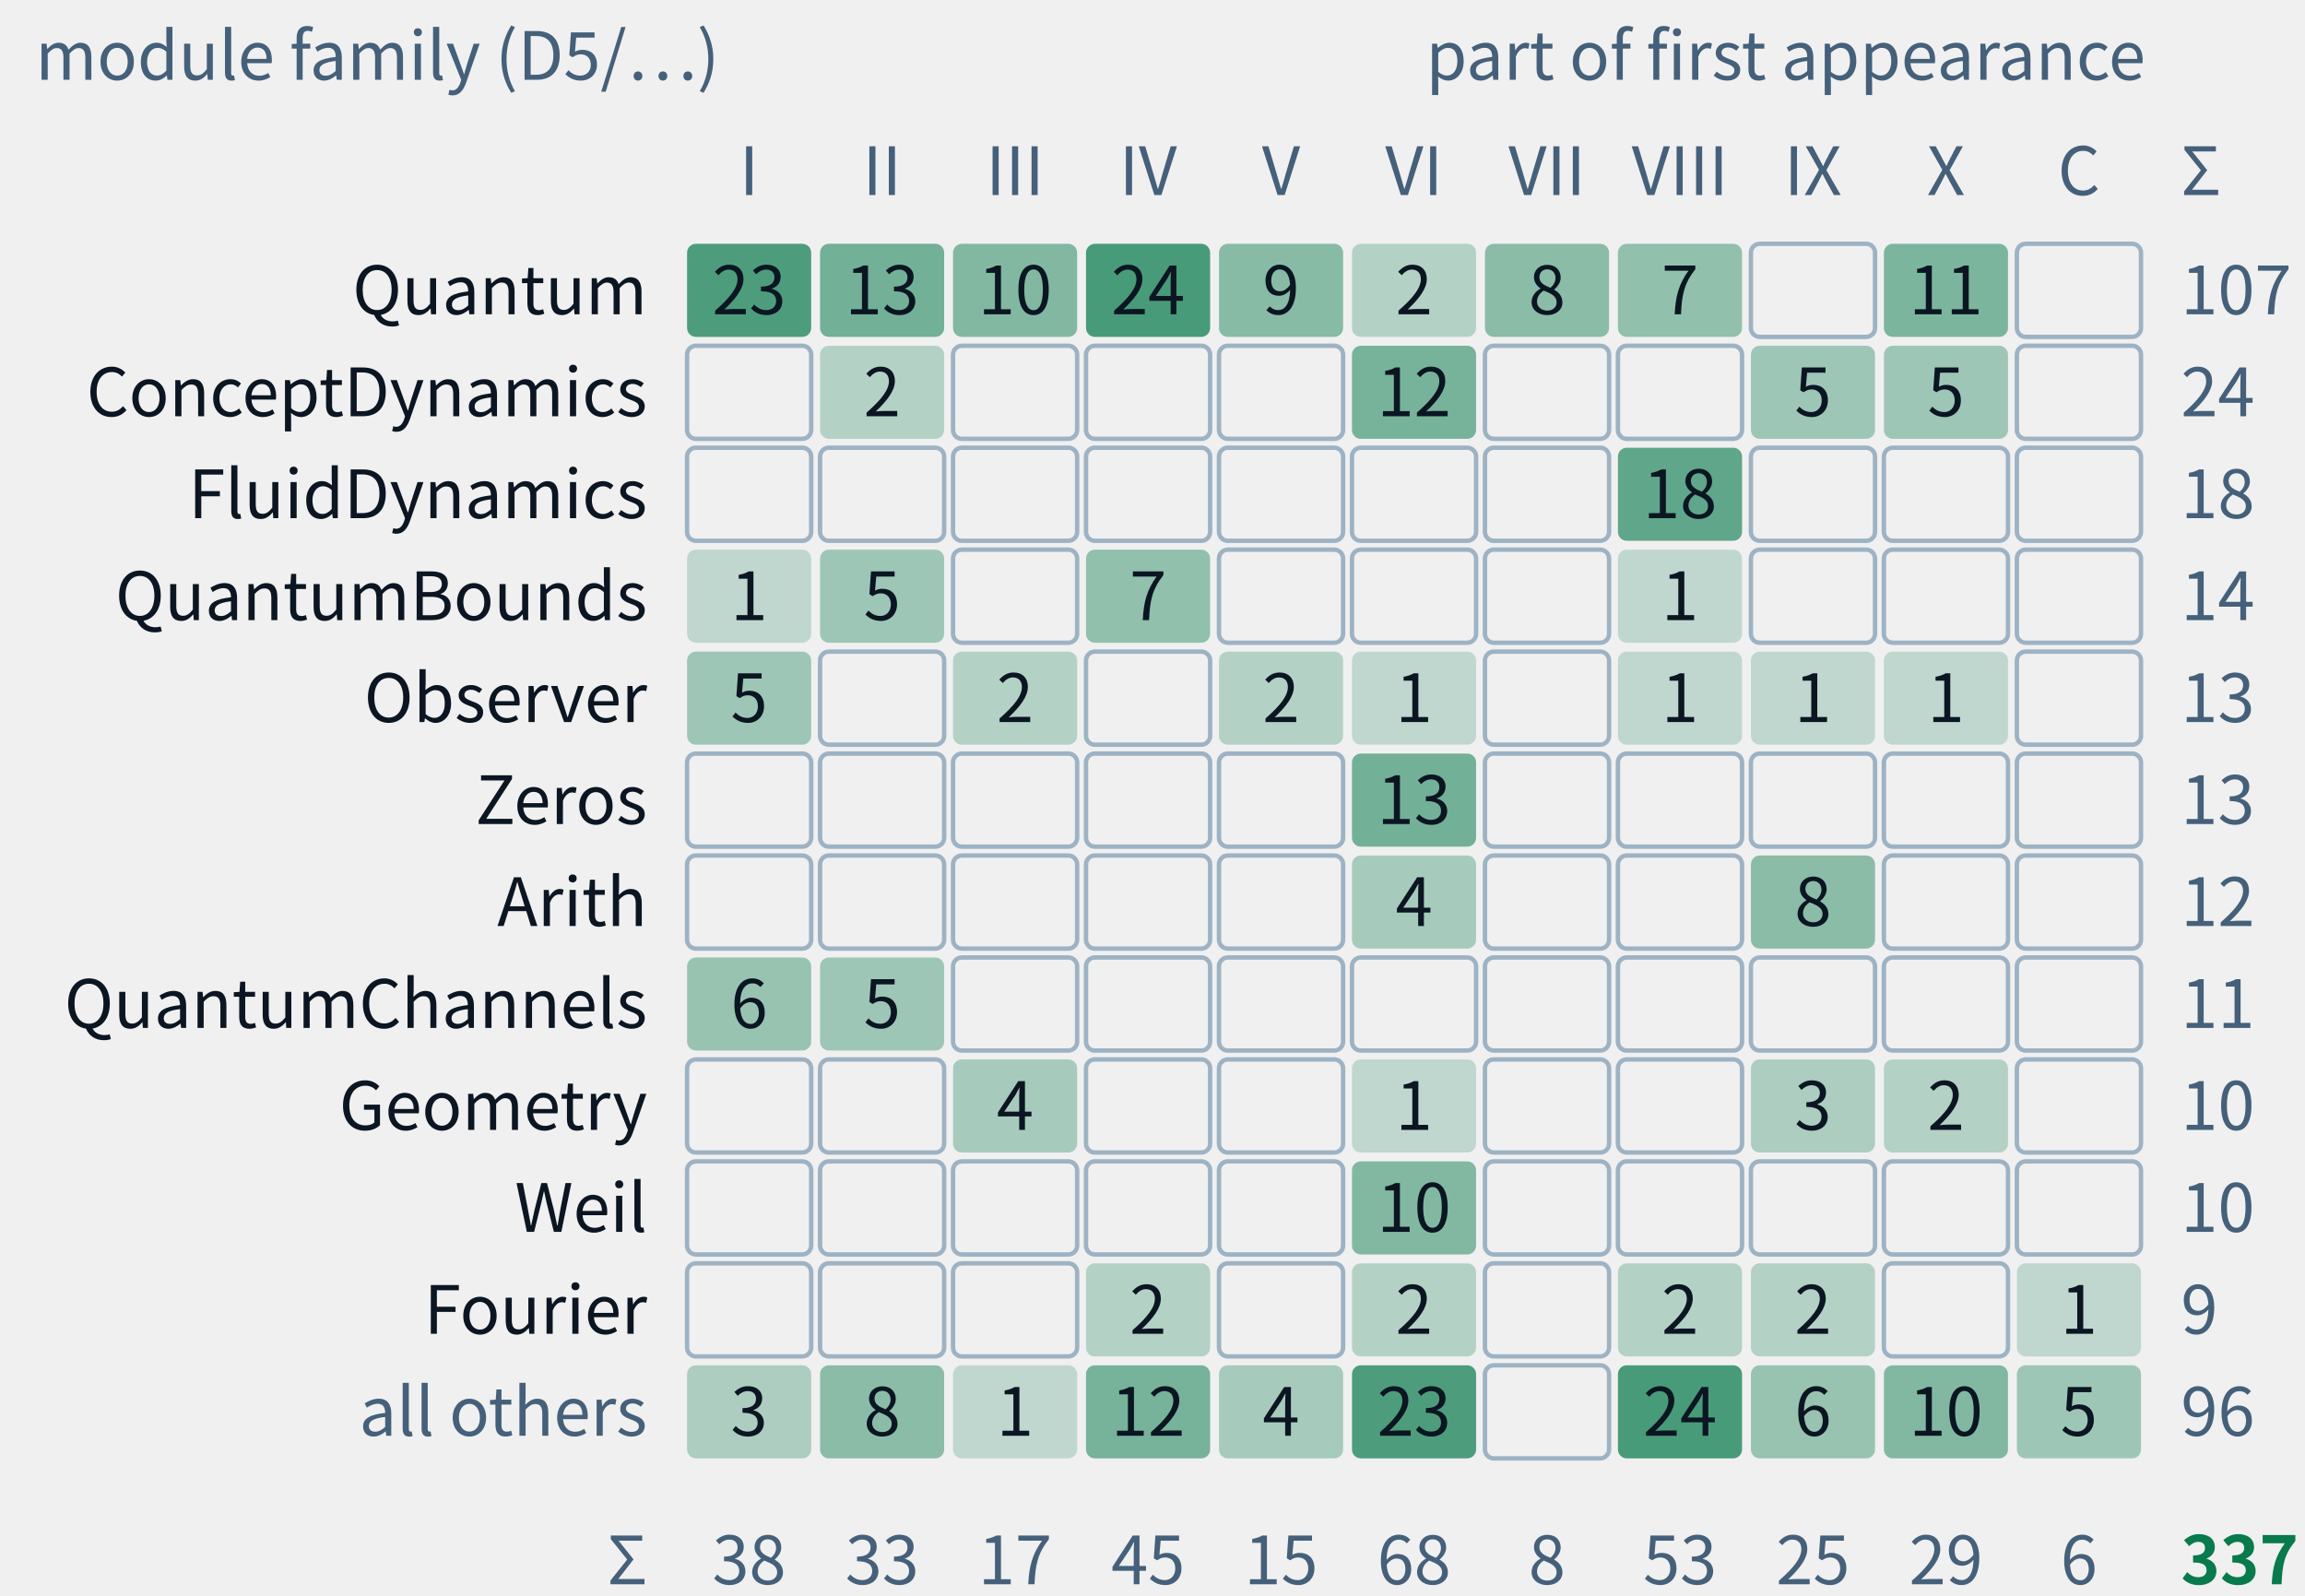
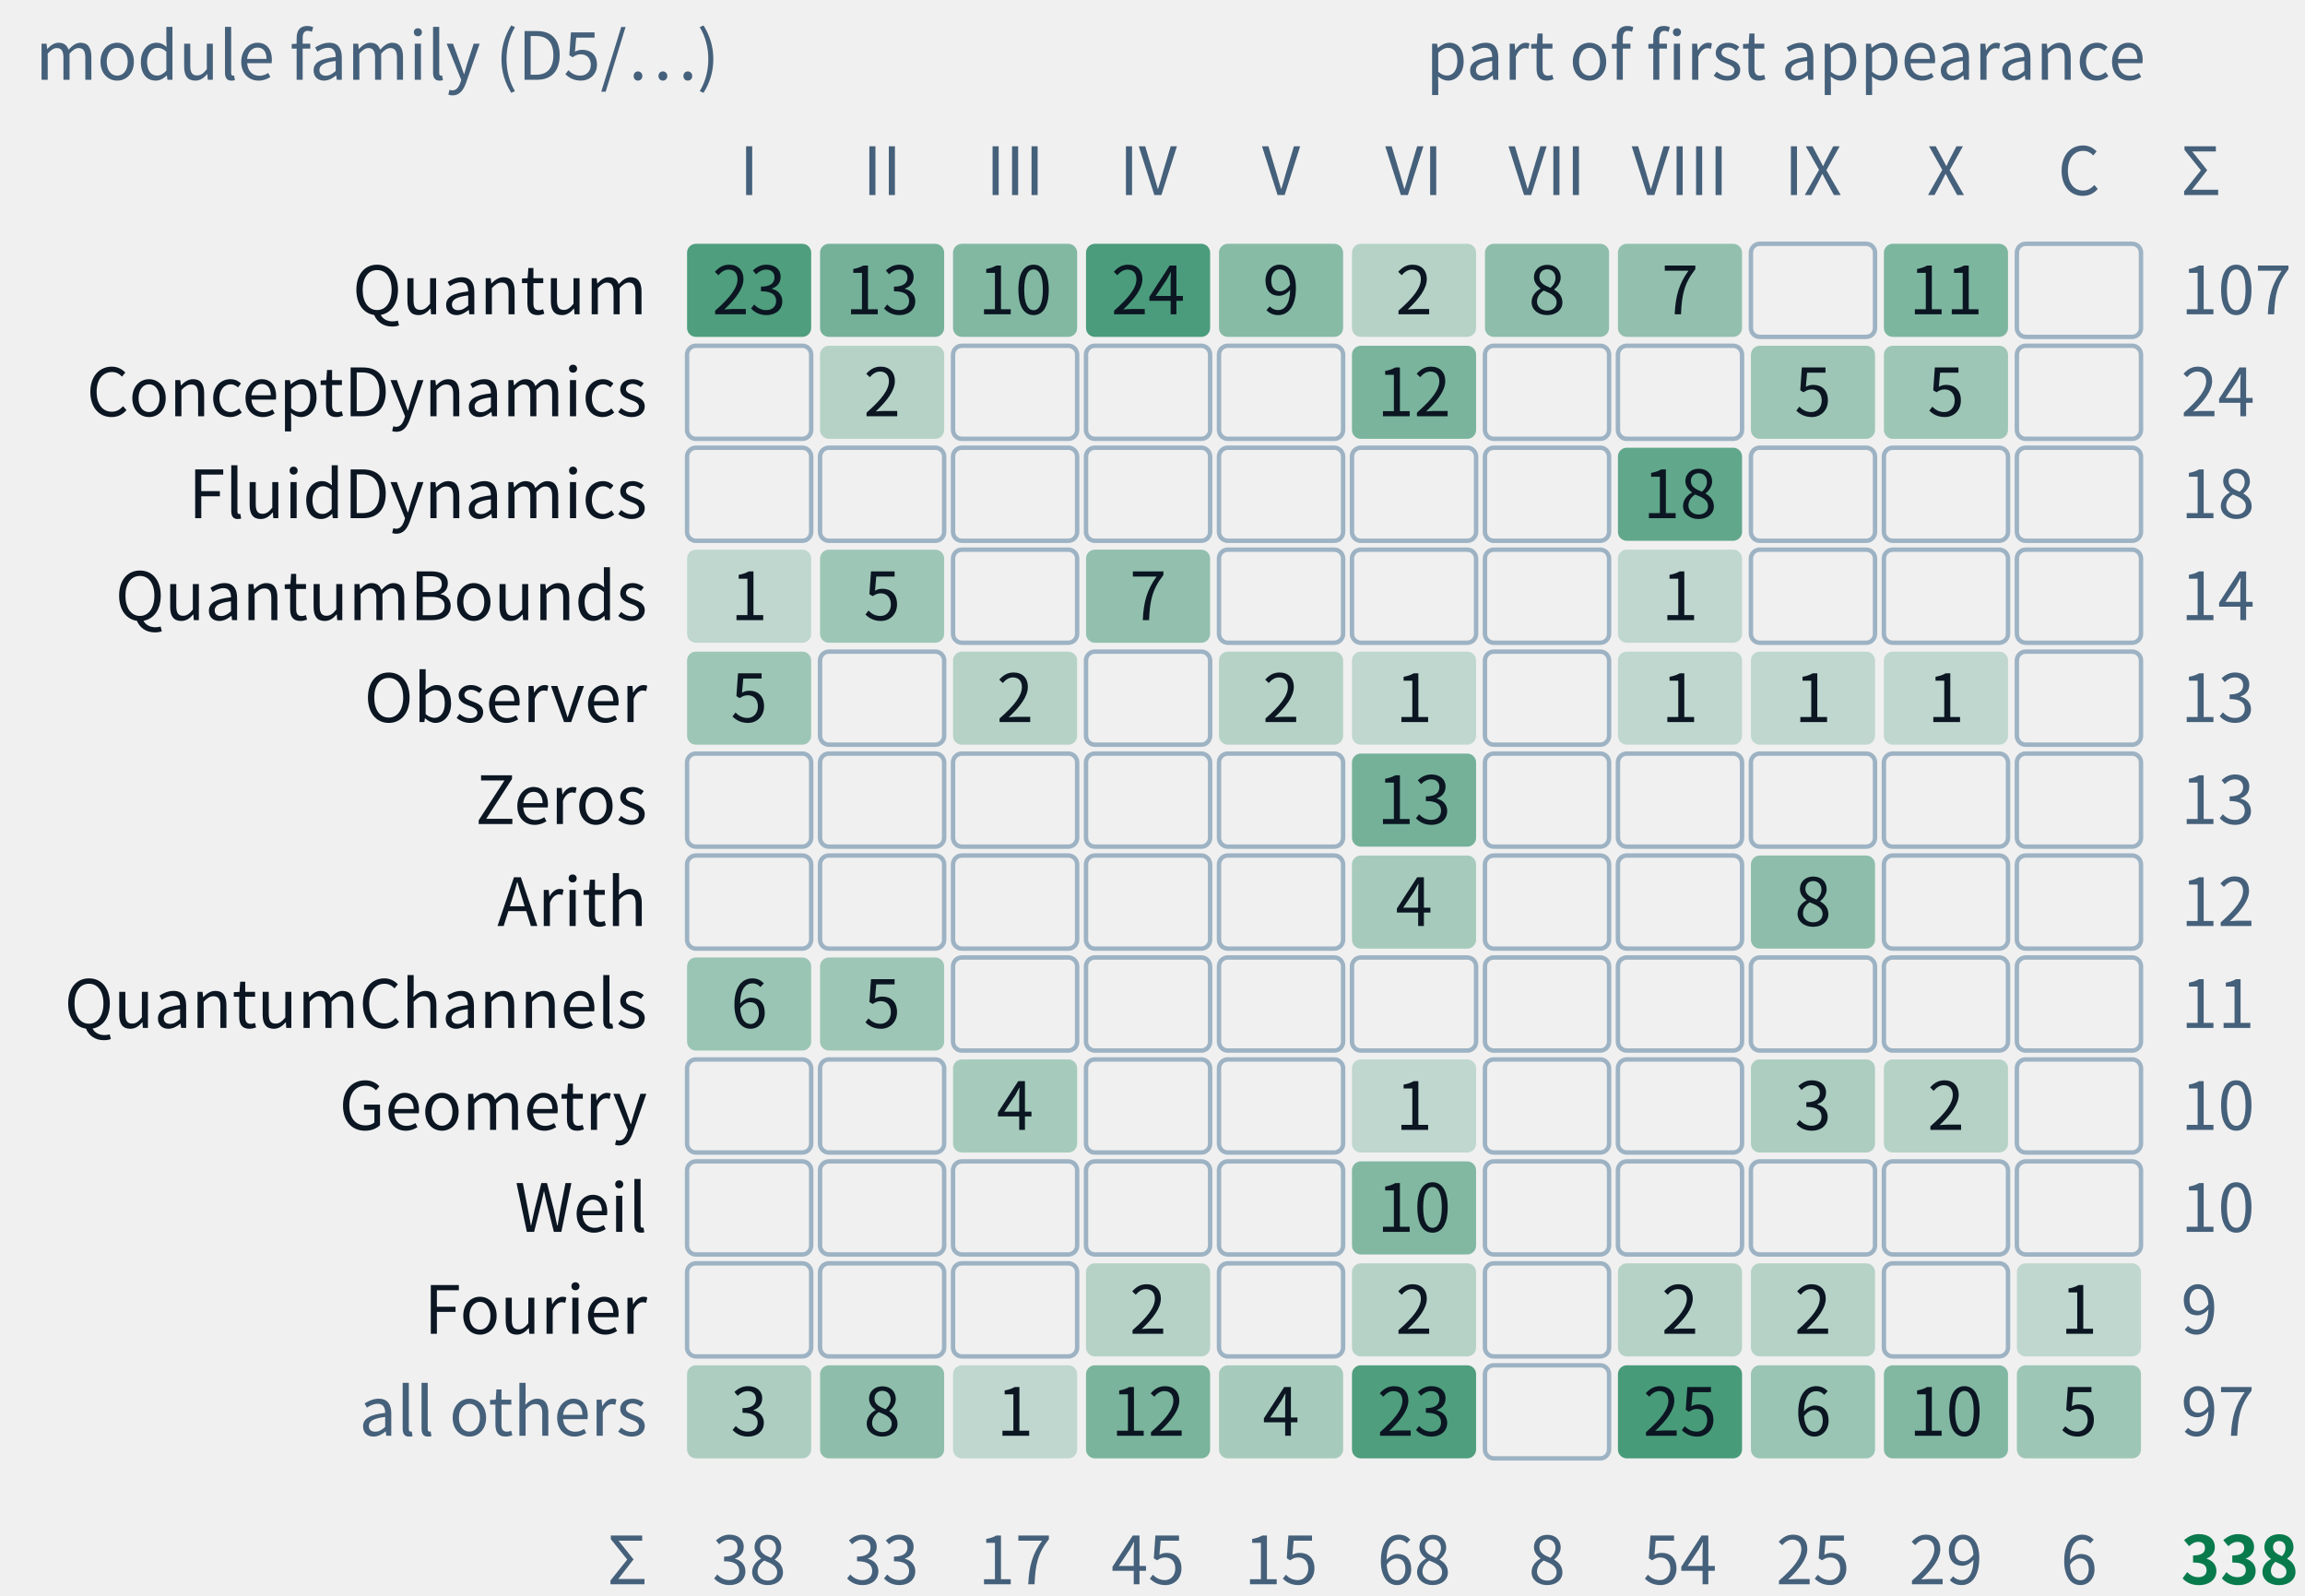
- <svg xmlns="http://www.w3.org/2000/svg" class="tr-fig" data-tr-fig="appc-modules-by-part" data-lang="en" viewBox="0 0 520 360" width="520" height="360" font-family="'Noto Sans SC', 'Noto Sans CJK SC', 'Source Sans 3', 'PingFang SC', 'Microsoft YaHei', system-ui, sans-serif" role="img" aria-label="Counts by module family and part of first appearance. Rows show Quantum, ConceptDynamics, FluidDynamics, QuantumBounds, Observer, Zeros, Arith, QuantumChannels, Geometry, Weil, Fourier and all others; columns show Parts I to X and the coda with appendices. Cells give counts, blanks mean zero; total 337. This is not a proof-dependency graph.">
+ <svg xmlns="http://www.w3.org/2000/svg" class="tr-fig" data-tr-fig="appc-modules-by-part" data-lang="en" viewBox="0 0 520 360" width="520" height="360" font-family="'Noto Sans SC', 'Noto Sans CJK SC', 'Source Sans 3', 'PingFang SC', 'Microsoft YaHei', system-ui, sans-serif" role="img" aria-label="Counts by module family and part of first appearance. Rows show Quantum, ConceptDynamics, FluidDynamics, QuantumBounds, Observer, Zeros, Arith, QuantumChannels, Geometry, Weil, Fourier and all others; columns show Parts I to X and the coda with appendices. Cells give counts, blanks mean zero; total 338. This is not a proof-dependency graph.">
  <style>.ts-ink{stroke:#0b1622}.tf-ink{fill:#0b1622}.ts-dim{stroke:#45607a}.tf-dim{fill:#45607a}.ts-faint{stroke:#9db3c4}.tf-faint{fill:#9db3c4}.ts-edge{stroke:#b9d0dd}.tf-edge{fill:#b9d0dd}.ts-hot{stroke:#5f9bb5}.tf-hot{fill:#5f9bb5}.ts-bg{stroke:#ffffff}.tf-bg{fill:#ffffff}.ts-panel{stroke:#eef5f9}.tf-panel{fill:#eef5f9}.ts-sheet{stroke:#f7fbfd}.tf-sheet{fill:#f7fbfd}.ts-cyan{stroke:#007c8a}.tf-cyan{fill:#007c8a}.ts-magenta{stroke:#b0128f}.tf-magenta{fill:#b0128f}.ts-amber{stroke:#946200}.tf-amber{fill:#946200}.ts-violet{stroke:#5a45c8}.tf-violet{fill:#5a45c8}.ts-ok{stroke:#087a4c}.tf-ok{fill:#087a4c}.ts-warn{stroke:#c21f3a}.tf-warn{fill:#c21f3a}.ts-blue{stroke:#1d5fd0}.tf-blue{fill:#1d5fd0}.ts-orange{stroke:#b85410}.tf-orange{fill:#b85410}.ts-sigma{stroke:#28405a}.tf-sigma{fill:#28405a}@media (prefers-color-scheme:dark){.ts-ink{stroke:#d4efff}.tf-ink{fill:#d4efff}.ts-dim{stroke:#6f8ea5}.tf-dim{fill:#6f8ea5}.ts-faint{stroke:#34506a}.tf-faint{fill:#34506a}.ts-edge{stroke:#143049}.tf-edge{fill:#143049}.ts-hot{stroke:#1f5d7c}.tf-hot{fill:#1f5d7c}.ts-bg{stroke:#03060c}.tf-bg{fill:#03060c}.ts-panel{stroke:#07101b}.tf-panel{fill:#07101b}.ts-sheet{stroke:#050c16}.tf-sheet{fill:#050c16}.ts-cyan{stroke:#19f0ff}.tf-cyan{fill:#19f0ff}.ts-magenta{stroke:#ff2fd0}.tf-magenta{fill:#ff2fd0}.ts-amber{stroke:#ffc83d}.tf-amber{fill:#ffc83d}.ts-violet{stroke:#9d8cff}.tf-violet{fill:#9d8cff}.ts-ok{stroke:#46ffb2}.tf-ok{fill:#46ffb2}.ts-warn{stroke:#ff5064}.tf-warn{fill:#ff5064}.ts-blue{stroke:#2a7bff}.tf-blue{fill:#2a7bff}.ts-orange{stroke:#ff8a3c}.tf-orange{fill:#ff8a3c}.ts-sigma{stroke:#cfe3ff}.tf-sigma{fill:#cfe3ff}}</style>
  <text class="tf-dim" x="8" y="18" font-size="15">module family (D5/…)</text>
  <text class="tf-dim" x="484" y="18" font-size="15" text-anchor="end">part of first appearance</text>
  <text class="tf-dim" x="169" y="44" font-size="15" text-anchor="middle">I</text>
  <text class="tf-dim" x="199" y="44" font-size="15" text-anchor="middle">II</text>
  <text class="tf-dim" x="229" y="44" font-size="15" text-anchor="middle">III</text>
  <text class="tf-dim" x="259" y="44" font-size="15" text-anchor="middle">IV</text>
  <text class="tf-dim" x="289" y="44" font-size="15" text-anchor="middle">V</text>
  <text class="tf-dim" x="319" y="44" font-size="15" text-anchor="middle">VI</text>
  <text class="tf-dim" x="349" y="44" font-size="15" text-anchor="middle">VII</text>
  <text class="tf-dim" x="379" y="44" font-size="15" text-anchor="middle">VIII</text>
  <text class="tf-dim" x="409" y="44" font-size="15" text-anchor="middle">IX</text>
  <text class="tf-dim" x="439" y="44" font-size="15" text-anchor="middle">X</text>
  <text class="tf-dim" x="469" y="44" font-size="15" text-anchor="middle">C</text>
  <text class="tf-ink" x="146" y="70.9" font-size="15" text-anchor="end">Quantum</text>
-   <rect x="155" y="55" width="28" height="21" rx="2" class="tf-ok" fill-opacity="0.7" />
+   <rect x="155" y="55" width="28" height="21" rx="2" class="tf-ok" fill-opacity="0.69" />
  <text class="tf-ink" x="169" y="70.9" font-size="15" text-anchor="middle">23</text>
-   <rect x="185" y="55" width="28" height="21" rx="2" class="tf-ok" fill-opacity="0.54" />
+   <rect x="185" y="55" width="28" height="21" rx="2" class="tf-ok" fill-opacity="0.53" />
  <text class="tf-ink" x="199" y="70.9" font-size="15" text-anchor="middle">13</text>
  <rect x="215" y="55" width="28" height="21" rx="2" class="tf-ok" fill-opacity="0.47" />
  <text class="tf-ink" x="229" y="70.9" font-size="15" text-anchor="middle">10</text>
-   <rect x="245" y="55" width="28" height="21" rx="2" class="tf-ok" fill-opacity="0.72" />
+   <rect x="245" y="55" width="28" height="21" rx="2" class="tf-ok" fill-opacity="0.71" />
  <text class="tf-ink" x="259" y="70.9" font-size="15" text-anchor="middle">24</text>
  <rect x="275" y="55" width="28" height="21" rx="2" class="tf-ok" fill-opacity="0.45" />
  <text class="tf-ink" x="289" y="70.9" font-size="15" text-anchor="middle">9</text>
-   <rect x="305" y="55" width="28" height="21" rx="2" class="tf-ok" fill-opacity="0.26" />
+   <rect x="305" y="55" width="28" height="21" rx="2" class="tf-ok" fill-opacity="0.25" />
  <text class="tf-ink" x="319" y="70.9" font-size="15" text-anchor="middle">2</text>
-   <rect x="335" y="55" width="28" height="21" rx="2" class="tf-ok" fill-opacity="0.43" />
+   <rect x="335" y="55" width="28" height="21" rx="2" class="tf-ok" fill-opacity="0.42" />
  <text class="tf-ink" x="349" y="70.9" font-size="15" text-anchor="middle">8</text>
-   <rect x="365" y="55" width="28" height="21" rx="2" class="tf-ok" fill-opacity="0.41" />
+   <rect x="365" y="55" width="28" height="21" rx="2" class="tf-ok" fill-opacity="0.4" />
  <text class="tf-ink" x="379" y="70.9" font-size="15" text-anchor="middle">7</text>
  <rect x="395" y="55" width="28" height="21" rx="2" class="ts-faint" stroke-width="1" fill="none" />
-   <rect x="425" y="55" width="28" height="21" rx="2" class="tf-ok" fill-opacity="0.5" />
+   <rect x="425" y="55" width="28" height="21" rx="2" class="tf-ok" fill-opacity="0.49" />
  <text class="tf-ink" x="439" y="70.9" font-size="15" text-anchor="middle">11</text>
  <rect x="455" y="55" width="28" height="21" rx="2" class="ts-faint" stroke-width="1" fill="none" />
  <text class="tf-dim" x="492" y="70.9" font-size="15">107</text>
  <text class="tf-ink" x="146" y="93.9" font-size="15" text-anchor="end">ConceptDynamics</text>
  <rect x="155" y="78" width="28" height="21" rx="2" class="ts-faint" stroke-width="1" fill="none" />
-   <rect x="185" y="78" width="28" height="21" rx="2" class="tf-ok" fill-opacity="0.26" />
+   <rect x="185" y="78" width="28" height="21" rx="2" class="tf-ok" fill-opacity="0.25" />
  <text class="tf-ink" x="199" y="93.9" font-size="15" text-anchor="middle">2</text>
  <rect x="215" y="78" width="28" height="21" rx="2" class="ts-faint" stroke-width="1" fill="none" />
  <rect x="245" y="78" width="28" height="21" rx="2" class="ts-faint" stroke-width="1" fill="none" />
  <rect x="275" y="78" width="28" height="21" rx="2" class="ts-faint" stroke-width="1" fill="none" />
-   <rect x="305" y="78" width="28" height="21" rx="2" class="tf-ok" fill-opacity="0.52" />
+   <rect x="305" y="78" width="28" height="21" rx="2" class="tf-ok" fill-opacity="0.51" />
  <text class="tf-ink" x="319" y="93.9" font-size="15" text-anchor="middle">12</text>
  <rect x="335" y="78" width="28" height="21" rx="2" class="ts-faint" stroke-width="1" fill="none" />
  <rect x="365" y="78" width="28" height="21" rx="2" class="ts-faint" stroke-width="1" fill="none" />
  <rect x="395" y="78" width="28" height="21" rx="2" class="tf-ok" fill-opacity="0.35" />
  <text class="tf-ink" x="409" y="93.9" font-size="15" text-anchor="middle">5</text>
  <rect x="425" y="78" width="28" height="21" rx="2" class="tf-ok" fill-opacity="0.35" />
  <text class="tf-ink" x="439" y="93.9" font-size="15" text-anchor="middle">5</text>
  <rect x="455" y="78" width="28" height="21" rx="2" class="ts-faint" stroke-width="1" fill="none" />
  <text class="tf-dim" x="492" y="93.9" font-size="15">24</text>
  <text class="tf-ink" x="146" y="116.9" font-size="15" text-anchor="end">FluidDynamics</text>
  <rect x="155" y="101" width="28" height="21" rx="2" class="ts-faint" stroke-width="1" fill="none" />
  <rect x="185" y="101" width="28" height="21" rx="2" class="ts-faint" stroke-width="1" fill="none" />
  <rect x="215" y="101" width="28" height="21" rx="2" class="ts-faint" stroke-width="1" fill="none" />
  <rect x="245" y="101" width="28" height="21" rx="2" class="ts-faint" stroke-width="1" fill="none" />
  <rect x="275" y="101" width="28" height="21" rx="2" class="ts-faint" stroke-width="1" fill="none" />
  <rect x="305" y="101" width="28" height="21" rx="2" class="ts-faint" stroke-width="1" fill="none" />
  <rect x="335" y="101" width="28" height="21" rx="2" class="ts-faint" stroke-width="1" fill="none" />
-   <rect x="365" y="101" width="28" height="21" rx="2" class="tf-ok" fill-opacity="0.62" />
+   <rect x="365" y="101" width="28" height="21" rx="2" class="tf-ok" fill-opacity="0.61" />
  <text class="tf-ink" x="379" y="116.9" font-size="15" text-anchor="middle">18</text>
  <rect x="395" y="101" width="28" height="21" rx="2" class="ts-faint" stroke-width="1" fill="none" />
  <rect x="425" y="101" width="28" height="21" rx="2" class="ts-faint" stroke-width="1" fill="none" />
  <rect x="455" y="101" width="28" height="21" rx="2" class="ts-faint" stroke-width="1" fill="none" />
  <text class="tf-dim" x="492" y="116.9" font-size="15">18</text>
  <text class="tf-ink" x="146" y="139.9" font-size="15" text-anchor="end">QuantumBounds</text>
  <rect x="155" y="124" width="28" height="21" rx="2" class="tf-ok" fill-opacity="0.21" />
  <text class="tf-ink" x="169" y="139.9" font-size="15" text-anchor="middle">1</text>
  <rect x="185" y="124" width="28" height="21" rx="2" class="tf-ok" fill-opacity="0.35" />
  <text class="tf-ink" x="199" y="139.9" font-size="15" text-anchor="middle">5</text>
  <rect x="215" y="124" width="28" height="21" rx="2" class="ts-faint" stroke-width="1" fill="none" />
-   <rect x="245" y="124" width="28" height="21" rx="2" class="tf-ok" fill-opacity="0.41" />
+   <rect x="245" y="124" width="28" height="21" rx="2" class="tf-ok" fill-opacity="0.4" />
  <text class="tf-ink" x="259" y="139.9" font-size="15" text-anchor="middle">7</text>
  <rect x="275" y="124" width="28" height="21" rx="2" class="ts-faint" stroke-width="1" fill="none" />
  <rect x="305" y="124" width="28" height="21" rx="2" class="ts-faint" stroke-width="1" fill="none" />
  <rect x="335" y="124" width="28" height="21" rx="2" class="ts-faint" stroke-width="1" fill="none" />
  <rect x="365" y="124" width="28" height="21" rx="2" class="tf-ok" fill-opacity="0.21" />
  <text class="tf-ink" x="379" y="139.9" font-size="15" text-anchor="middle">1</text>
  <rect x="395" y="124" width="28" height="21" rx="2" class="ts-faint" stroke-width="1" fill="none" />
  <rect x="425" y="124" width="28" height="21" rx="2" class="ts-faint" stroke-width="1" fill="none" />
  <rect x="455" y="124" width="28" height="21" rx="2" class="ts-faint" stroke-width="1" fill="none" />
  <text class="tf-dim" x="492" y="139.9" font-size="15">14</text>
  <text class="tf-ink" x="146" y="162.9" font-size="15" text-anchor="end">Observer</text>
  <rect x="155" y="147" width="28" height="21" rx="2" class="tf-ok" fill-opacity="0.35" />
  <text class="tf-ink" x="169" y="162.9" font-size="15" text-anchor="middle">5</text>
  <rect x="185" y="147" width="28" height="21" rx="2" class="ts-faint" stroke-width="1" fill="none" />
-   <rect x="215" y="147" width="28" height="21" rx="2" class="tf-ok" fill-opacity="0.26" />
+   <rect x="215" y="147" width="28" height="21" rx="2" class="tf-ok" fill-opacity="0.25" />
  <text class="tf-ink" x="229" y="162.9" font-size="15" text-anchor="middle">2</text>
  <rect x="245" y="147" width="28" height="21" rx="2" class="ts-faint" stroke-width="1" fill="none" />
-   <rect x="275" y="147" width="28" height="21" rx="2" class="tf-ok" fill-opacity="0.26" />
+   <rect x="275" y="147" width="28" height="21" rx="2" class="tf-ok" fill-opacity="0.25" />
  <text class="tf-ink" x="289" y="162.9" font-size="15" text-anchor="middle">2</text>
  <rect x="305" y="147" width="28" height="21" rx="2" class="tf-ok" fill-opacity="0.21" />
  <text class="tf-ink" x="319" y="162.9" font-size="15" text-anchor="middle">1</text>
  <rect x="335" y="147" width="28" height="21" rx="2" class="ts-faint" stroke-width="1" fill="none" />
  <rect x="365" y="147" width="28" height="21" rx="2" class="tf-ok" fill-opacity="0.21" />
  <text class="tf-ink" x="379" y="162.9" font-size="15" text-anchor="middle">1</text>
  <rect x="395" y="147" width="28" height="21" rx="2" class="tf-ok" fill-opacity="0.21" />
  <text class="tf-ink" x="409" y="162.9" font-size="15" text-anchor="middle">1</text>
  <rect x="425" y="147" width="28" height="21" rx="2" class="tf-ok" fill-opacity="0.21" />
  <text class="tf-ink" x="439" y="162.9" font-size="15" text-anchor="middle">1</text>
  <rect x="455" y="147" width="28" height="21" rx="2" class="ts-faint" stroke-width="1" fill="none" />
  <text class="tf-dim" x="492" y="162.9" font-size="15">13</text>
  <text class="tf-ink" x="146" y="185.9" font-size="15" text-anchor="end">Zeros</text>
  <rect x="155" y="170" width="28" height="21" rx="2" class="ts-faint" stroke-width="1" fill="none" />
  <rect x="185" y="170" width="28" height="21" rx="2" class="ts-faint" stroke-width="1" fill="none" />
  <rect x="215" y="170" width="28" height="21" rx="2" class="ts-faint" stroke-width="1" fill="none" />
  <rect x="245" y="170" width="28" height="21" rx="2" class="ts-faint" stroke-width="1" fill="none" />
  <rect x="275" y="170" width="28" height="21" rx="2" class="ts-faint" stroke-width="1" fill="none" />
-   <rect x="305" y="170" width="28" height="21" rx="2" class="tf-ok" fill-opacity="0.54" />
+   <rect x="305" y="170" width="28" height="21" rx="2" class="tf-ok" fill-opacity="0.53" />
  <text class="tf-ink" x="319" y="185.9" font-size="15" text-anchor="middle">13</text>
  <rect x="335" y="170" width="28" height="21" rx="2" class="ts-faint" stroke-width="1" fill="none" />
  <rect x="365" y="170" width="28" height="21" rx="2" class="ts-faint" stroke-width="1" fill="none" />
  <rect x="395" y="170" width="28" height="21" rx="2" class="ts-faint" stroke-width="1" fill="none" />
  <rect x="425" y="170" width="28" height="21" rx="2" class="ts-faint" stroke-width="1" fill="none" />
  <rect x="455" y="170" width="28" height="21" rx="2" class="ts-faint" stroke-width="1" fill="none" />
  <text class="tf-dim" x="492" y="185.9" font-size="15">13</text>
  <text class="tf-ink" x="146" y="208.9" font-size="15" text-anchor="end">Arith</text>
  <rect x="155" y="193" width="28" height="21" rx="2" class="ts-faint" stroke-width="1" fill="none" />
  <rect x="185" y="193" width="28" height="21" rx="2" class="ts-faint" stroke-width="1" fill="none" />
  <rect x="215" y="193" width="28" height="21" rx="2" class="ts-faint" stroke-width="1" fill="none" />
  <rect x="245" y="193" width="28" height="21" rx="2" class="ts-faint" stroke-width="1" fill="none" />
  <rect x="275" y="193" width="28" height="21" rx="2" class="ts-faint" stroke-width="1" fill="none" />
  <rect x="305" y="193" width="28" height="21" rx="2" class="tf-ok" fill-opacity="0.32" />
  <text class="tf-ink" x="319" y="208.9" font-size="15" text-anchor="middle">4</text>
  <rect x="335" y="193" width="28" height="21" rx="2" class="ts-faint" stroke-width="1" fill="none" />
  <rect x="365" y="193" width="28" height="21" rx="2" class="ts-faint" stroke-width="1" fill="none" />
-   <rect x="395" y="193" width="28" height="21" rx="2" class="tf-ok" fill-opacity="0.43" />
+   <rect x="395" y="193" width="28" height="21" rx="2" class="tf-ok" fill-opacity="0.42" />
  <text class="tf-ink" x="409" y="208.9" font-size="15" text-anchor="middle">8</text>
  <rect x="425" y="193" width="28" height="21" rx="2" class="ts-faint" stroke-width="1" fill="none" />
  <rect x="455" y="193" width="28" height="21" rx="2" class="ts-faint" stroke-width="1" fill="none" />
  <text class="tf-dim" x="492" y="208.9" font-size="15">12</text>
  <text class="tf-ink" x="146" y="231.9" font-size="15" text-anchor="end">QuantumChannels</text>
-   <rect x="155" y="216" width="28" height="21" rx="2" class="tf-ok" fill-opacity="0.38" />
+   <rect x="155" y="216" width="28" height="21" rx="2" class="tf-ok" fill-opacity="0.37" />
  <text class="tf-ink" x="169" y="231.9" font-size="15" text-anchor="middle">6</text>
  <rect x="185" y="216" width="28" height="21" rx="2" class="tf-ok" fill-opacity="0.35" />
  <text class="tf-ink" x="199" y="231.9" font-size="15" text-anchor="middle">5</text>
  <rect x="215" y="216" width="28" height="21" rx="2" class="ts-faint" stroke-width="1" fill="none" />
  <rect x="245" y="216" width="28" height="21" rx="2" class="ts-faint" stroke-width="1" fill="none" />
  <rect x="275" y="216" width="28" height="21" rx="2" class="ts-faint" stroke-width="1" fill="none" />
  <rect x="305" y="216" width="28" height="21" rx="2" class="ts-faint" stroke-width="1" fill="none" />
  <rect x="335" y="216" width="28" height="21" rx="2" class="ts-faint" stroke-width="1" fill="none" />
  <rect x="365" y="216" width="28" height="21" rx="2" class="ts-faint" stroke-width="1" fill="none" />
  <rect x="395" y="216" width="28" height="21" rx="2" class="ts-faint" stroke-width="1" fill="none" />
  <rect x="425" y="216" width="28" height="21" rx="2" class="ts-faint" stroke-width="1" fill="none" />
  <rect x="455" y="216" width="28" height="21" rx="2" class="ts-faint" stroke-width="1" fill="none" />
  <text class="tf-dim" x="492" y="231.9" font-size="15">11</text>
  <text class="tf-ink" x="146" y="254.9" font-size="15" text-anchor="end">Geometry</text>
  <rect x="155" y="239" width="28" height="21" rx="2" class="ts-faint" stroke-width="1" fill="none" />
  <rect x="185" y="239" width="28" height="21" rx="2" class="ts-faint" stroke-width="1" fill="none" />
  <rect x="215" y="239" width="28" height="21" rx="2" class="tf-ok" fill-opacity="0.32" />
  <text class="tf-ink" x="229" y="254.9" font-size="15" text-anchor="middle">4</text>
  <rect x="245" y="239" width="28" height="21" rx="2" class="ts-faint" stroke-width="1" fill="none" />
  <rect x="275" y="239" width="28" height="21" rx="2" class="ts-faint" stroke-width="1" fill="none" />
  <rect x="305" y="239" width="28" height="21" rx="2" class="tf-ok" fill-opacity="0.21" />
  <text class="tf-ink" x="319" y="254.9" font-size="15" text-anchor="middle">1</text>
  <rect x="335" y="239" width="28" height="21" rx="2" class="ts-faint" stroke-width="1" fill="none" />
  <rect x="365" y="239" width="28" height="21" rx="2" class="ts-faint" stroke-width="1" fill="none" />
  <rect x="395" y="239" width="28" height="21" rx="2" class="tf-ok" fill-opacity="0.29" />
  <text class="tf-ink" x="409" y="254.9" font-size="15" text-anchor="middle">3</text>
-   <rect x="425" y="239" width="28" height="21" rx="2" class="tf-ok" fill-opacity="0.26" />
+   <rect x="425" y="239" width="28" height="21" rx="2" class="tf-ok" fill-opacity="0.25" />
  <text class="tf-ink" x="439" y="254.9" font-size="15" text-anchor="middle">2</text>
  <rect x="455" y="239" width="28" height="21" rx="2" class="ts-faint" stroke-width="1" fill="none" />
  <text class="tf-dim" x="492" y="254.9" font-size="15">10</text>
  <text class="tf-ink" x="146" y="277.9" font-size="15" text-anchor="end">Weil</text>
  <rect x="155" y="262" width="28" height="21" rx="2" class="ts-faint" stroke-width="1" fill="none" />
  <rect x="185" y="262" width="28" height="21" rx="2" class="ts-faint" stroke-width="1" fill="none" />
  <rect x="215" y="262" width="28" height="21" rx="2" class="ts-faint" stroke-width="1" fill="none" />
  <rect x="245" y="262" width="28" height="21" rx="2" class="ts-faint" stroke-width="1" fill="none" />
  <rect x="275" y="262" width="28" height="21" rx="2" class="ts-faint" stroke-width="1" fill="none" />
  <rect x="305" y="262" width="28" height="21" rx="2" class="tf-ok" fill-opacity="0.47" />
  <text class="tf-ink" x="319" y="277.9" font-size="15" text-anchor="middle">10</text>
  <rect x="335" y="262" width="28" height="21" rx="2" class="ts-faint" stroke-width="1" fill="none" />
  <rect x="365" y="262" width="28" height="21" rx="2" class="ts-faint" stroke-width="1" fill="none" />
  <rect x="395" y="262" width="28" height="21" rx="2" class="ts-faint" stroke-width="1" fill="none" />
  <rect x="425" y="262" width="28" height="21" rx="2" class="ts-faint" stroke-width="1" fill="none" />
  <rect x="455" y="262" width="28" height="21" rx="2" class="ts-faint" stroke-width="1" fill="none" />
  <text class="tf-dim" x="492" y="277.9" font-size="15">10</text>
  <text class="tf-ink" x="146" y="300.9" font-size="15" text-anchor="end">Fourier</text>
  <rect x="155" y="285" width="28" height="21" rx="2" class="ts-faint" stroke-width="1" fill="none" />
  <rect x="185" y="285" width="28" height="21" rx="2" class="ts-faint" stroke-width="1" fill="none" />
  <rect x="215" y="285" width="28" height="21" rx="2" class="ts-faint" stroke-width="1" fill="none" />
-   <rect x="245" y="285" width="28" height="21" rx="2" class="tf-ok" fill-opacity="0.26" />
+   <rect x="245" y="285" width="28" height="21" rx="2" class="tf-ok" fill-opacity="0.25" />
  <text class="tf-ink" x="259" y="300.9" font-size="15" text-anchor="middle">2</text>
  <rect x="275" y="285" width="28" height="21" rx="2" class="ts-faint" stroke-width="1" fill="none" />
-   <rect x="305" y="285" width="28" height="21" rx="2" class="tf-ok" fill-opacity="0.26" />
+   <rect x="305" y="285" width="28" height="21" rx="2" class="tf-ok" fill-opacity="0.25" />
  <text class="tf-ink" x="319" y="300.9" font-size="15" text-anchor="middle">2</text>
  <rect x="335" y="285" width="28" height="21" rx="2" class="ts-faint" stroke-width="1" fill="none" />
-   <rect x="365" y="285" width="28" height="21" rx="2" class="tf-ok" fill-opacity="0.26" />
+   <rect x="365" y="285" width="28" height="21" rx="2" class="tf-ok" fill-opacity="0.25" />
  <text class="tf-ink" x="379" y="300.9" font-size="15" text-anchor="middle">2</text>
-   <rect x="395" y="285" width="28" height="21" rx="2" class="tf-ok" fill-opacity="0.26" />
+   <rect x="395" y="285" width="28" height="21" rx="2" class="tf-ok" fill-opacity="0.25" />
  <text class="tf-ink" x="409" y="300.9" font-size="15" text-anchor="middle">2</text>
  <rect x="425" y="285" width="28" height="21" rx="2" class="ts-faint" stroke-width="1" fill="none" />
  <rect x="455" y="285" width="28" height="21" rx="2" class="tf-ok" fill-opacity="0.21" />
  <text class="tf-ink" x="469" y="300.9" font-size="15" text-anchor="middle">1</text>
  <text class="tf-dim" x="492" y="300.9" font-size="15">9</text>
  <text class="tf-dim" x="146" y="323.9" font-size="15" text-anchor="end">all others</text>
  <rect x="155" y="308" width="28" height="21" rx="2" class="tf-ok" fill-opacity="0.29" />
  <text class="tf-ink" x="169" y="323.9" font-size="15" text-anchor="middle">3</text>
-   <rect x="185" y="308" width="28" height="21" rx="2" class="tf-ok" fill-opacity="0.43" />
+   <rect x="185" y="308" width="28" height="21" rx="2" class="tf-ok" fill-opacity="0.42" />
  <text class="tf-ink" x="199" y="323.9" font-size="15" text-anchor="middle">8</text>
  <rect x="215" y="308" width="28" height="21" rx="2" class="tf-ok" fill-opacity="0.21" />
  <text class="tf-ink" x="229" y="323.9" font-size="15" text-anchor="middle">1</text>
-   <rect x="245" y="308" width="28" height="21" rx="2" class="tf-ok" fill-opacity="0.52" />
+   <rect x="245" y="308" width="28" height="21" rx="2" class="tf-ok" fill-opacity="0.51" />
  <text class="tf-ink" x="259" y="323.9" font-size="15" text-anchor="middle">12</text>
  <rect x="275" y="308" width="28" height="21" rx="2" class="tf-ok" fill-opacity="0.32" />
  <text class="tf-ink" x="289" y="323.9" font-size="15" text-anchor="middle">4</text>
-   <rect x="305" y="308" width="28" height="21" rx="2" class="tf-ok" fill-opacity="0.7" />
+   <rect x="305" y="308" width="28" height="21" rx="2" class="tf-ok" fill-opacity="0.69" />
  <text class="tf-ink" x="319" y="323.9" font-size="15" text-anchor="middle">23</text>
  <rect x="335" y="308" width="28" height="21" rx="2" class="ts-faint" stroke-width="1" fill="none" />
  <rect x="365" y="308" width="28" height="21" rx="2" class="tf-ok" fill-opacity="0.72" />
-   <text class="tf-ink" x="379" y="323.9" font-size="15" text-anchor="middle">24</text>
-   <rect x="395" y="308" width="28" height="21" rx="2" class="tf-ok" fill-opacity="0.38" />
+   <text class="tf-ink" x="379" y="323.9" font-size="15" text-anchor="middle">25</text>
+   <rect x="395" y="308" width="28" height="21" rx="2" class="tf-ok" fill-opacity="0.37" />
  <text class="tf-ink" x="409" y="323.9" font-size="15" text-anchor="middle">6</text>
  <rect x="425" y="308" width="28" height="21" rx="2" class="tf-ok" fill-opacity="0.47" />
  <text class="tf-ink" x="439" y="323.9" font-size="15" text-anchor="middle">10</text>
  <rect x="455" y="308" width="28" height="21" rx="2" class="tf-ok" fill-opacity="0.35" />
  <text class="tf-ink" x="469" y="323.9" font-size="15" text-anchor="middle">5</text>
-   <text class="tf-dim" x="492" y="323.9" font-size="15">96</text>
+   <text class="tf-dim" x="492" y="323.9" font-size="15">97</text>
  <text class="tf-dim" x="492" y="44" font-size="15">Σ</text>
  <text class="tf-dim" x="146" y="357.4" font-size="15" text-anchor="end">Σ</text>
  <text class="tf-dim" x="169" y="357.4" font-size="15" text-anchor="middle">38</text>
  <text class="tf-dim" x="199" y="357.4" font-size="15" text-anchor="middle">33</text>
  <text class="tf-dim" x="229" y="357.4" font-size="15" text-anchor="middle">17</text>
  <text class="tf-dim" x="259" y="357.4" font-size="15" text-anchor="middle">45</text>
  <text class="tf-dim" x="289" y="357.4" font-size="15" text-anchor="middle">15</text>
  <text class="tf-dim" x="319" y="357.4" font-size="15" text-anchor="middle">68</text>
  <text class="tf-dim" x="349" y="357.4" font-size="15" text-anchor="middle">8</text>
-   <text class="tf-dim" x="379" y="357.4" font-size="15" text-anchor="middle">53</text>
+   <text class="tf-dim" x="379" y="357.4" font-size="15" text-anchor="middle">54</text>
  <text class="tf-dim" x="409" y="357.4" font-size="15" text-anchor="middle">25</text>
  <text class="tf-dim" x="439" y="357.4" font-size="15" text-anchor="middle">29</text>
  <text class="tf-dim" x="469" y="357.4" font-size="15" text-anchor="middle">6</text>
-   <text class="tf-ok" x="492" y="357.4" font-size="15" font-weight="600">337</text>
+   <text class="tf-ok" x="492" y="357.4" font-size="15" font-weight="600">338</text>
</svg>
